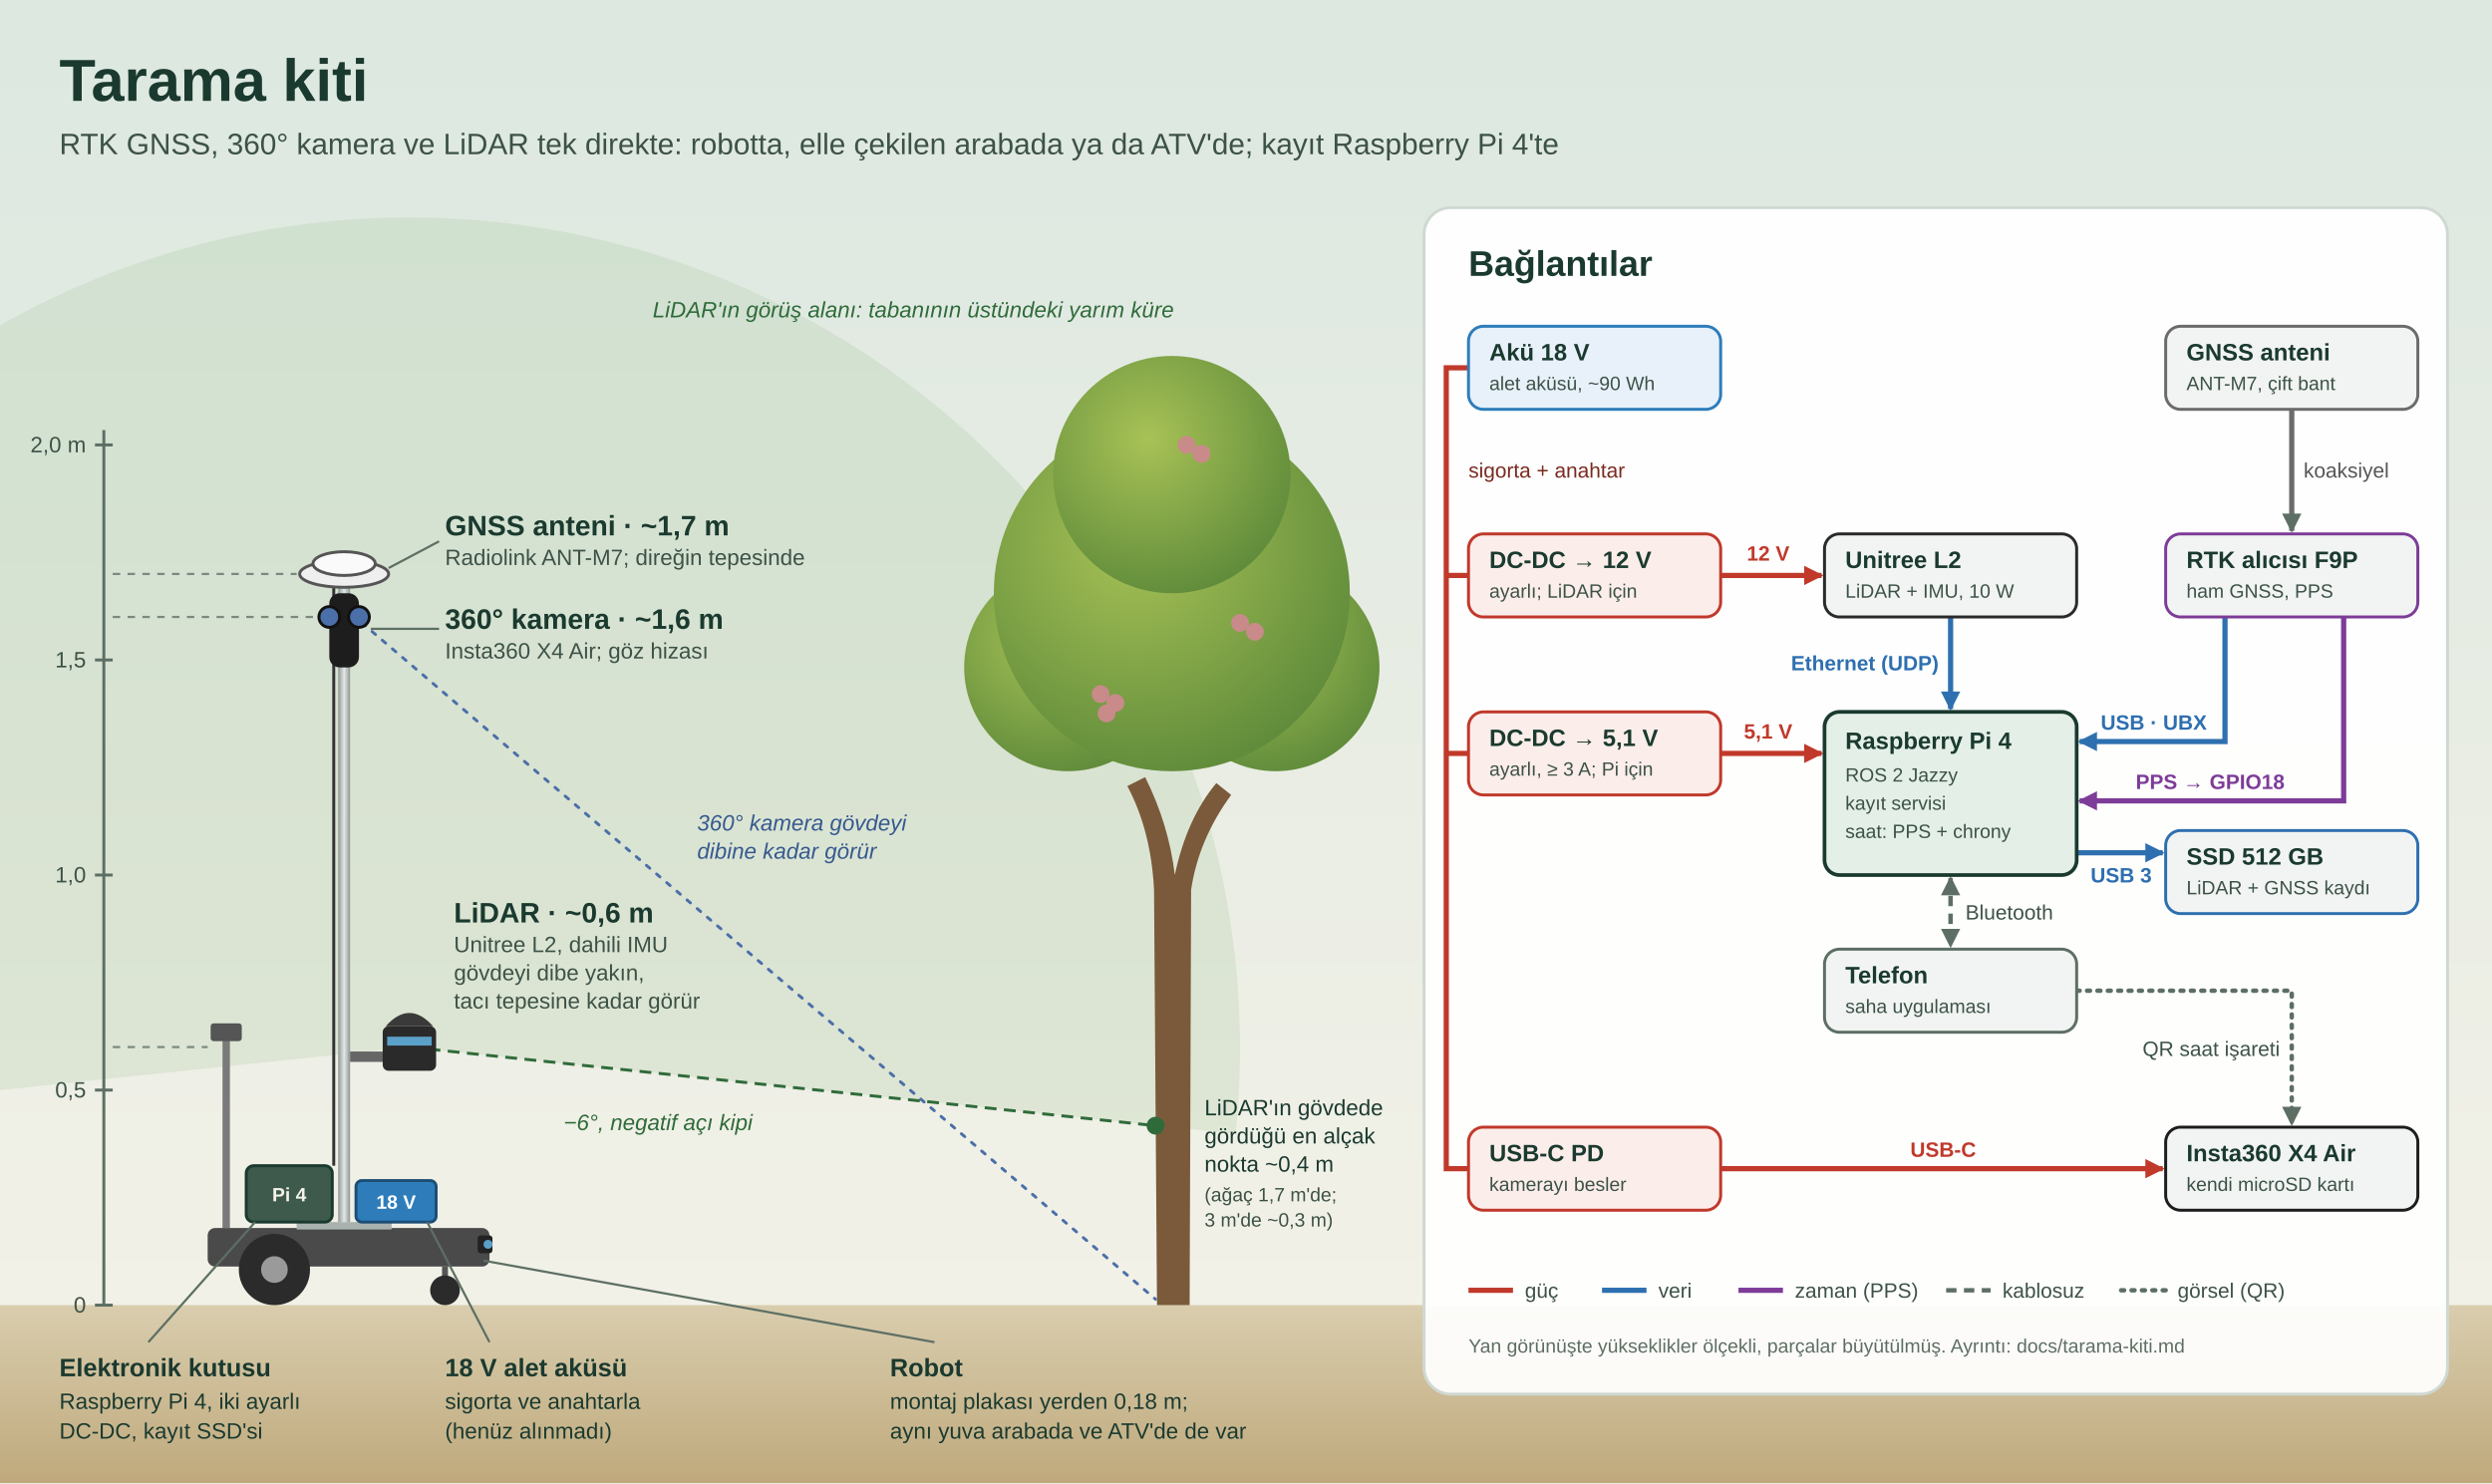
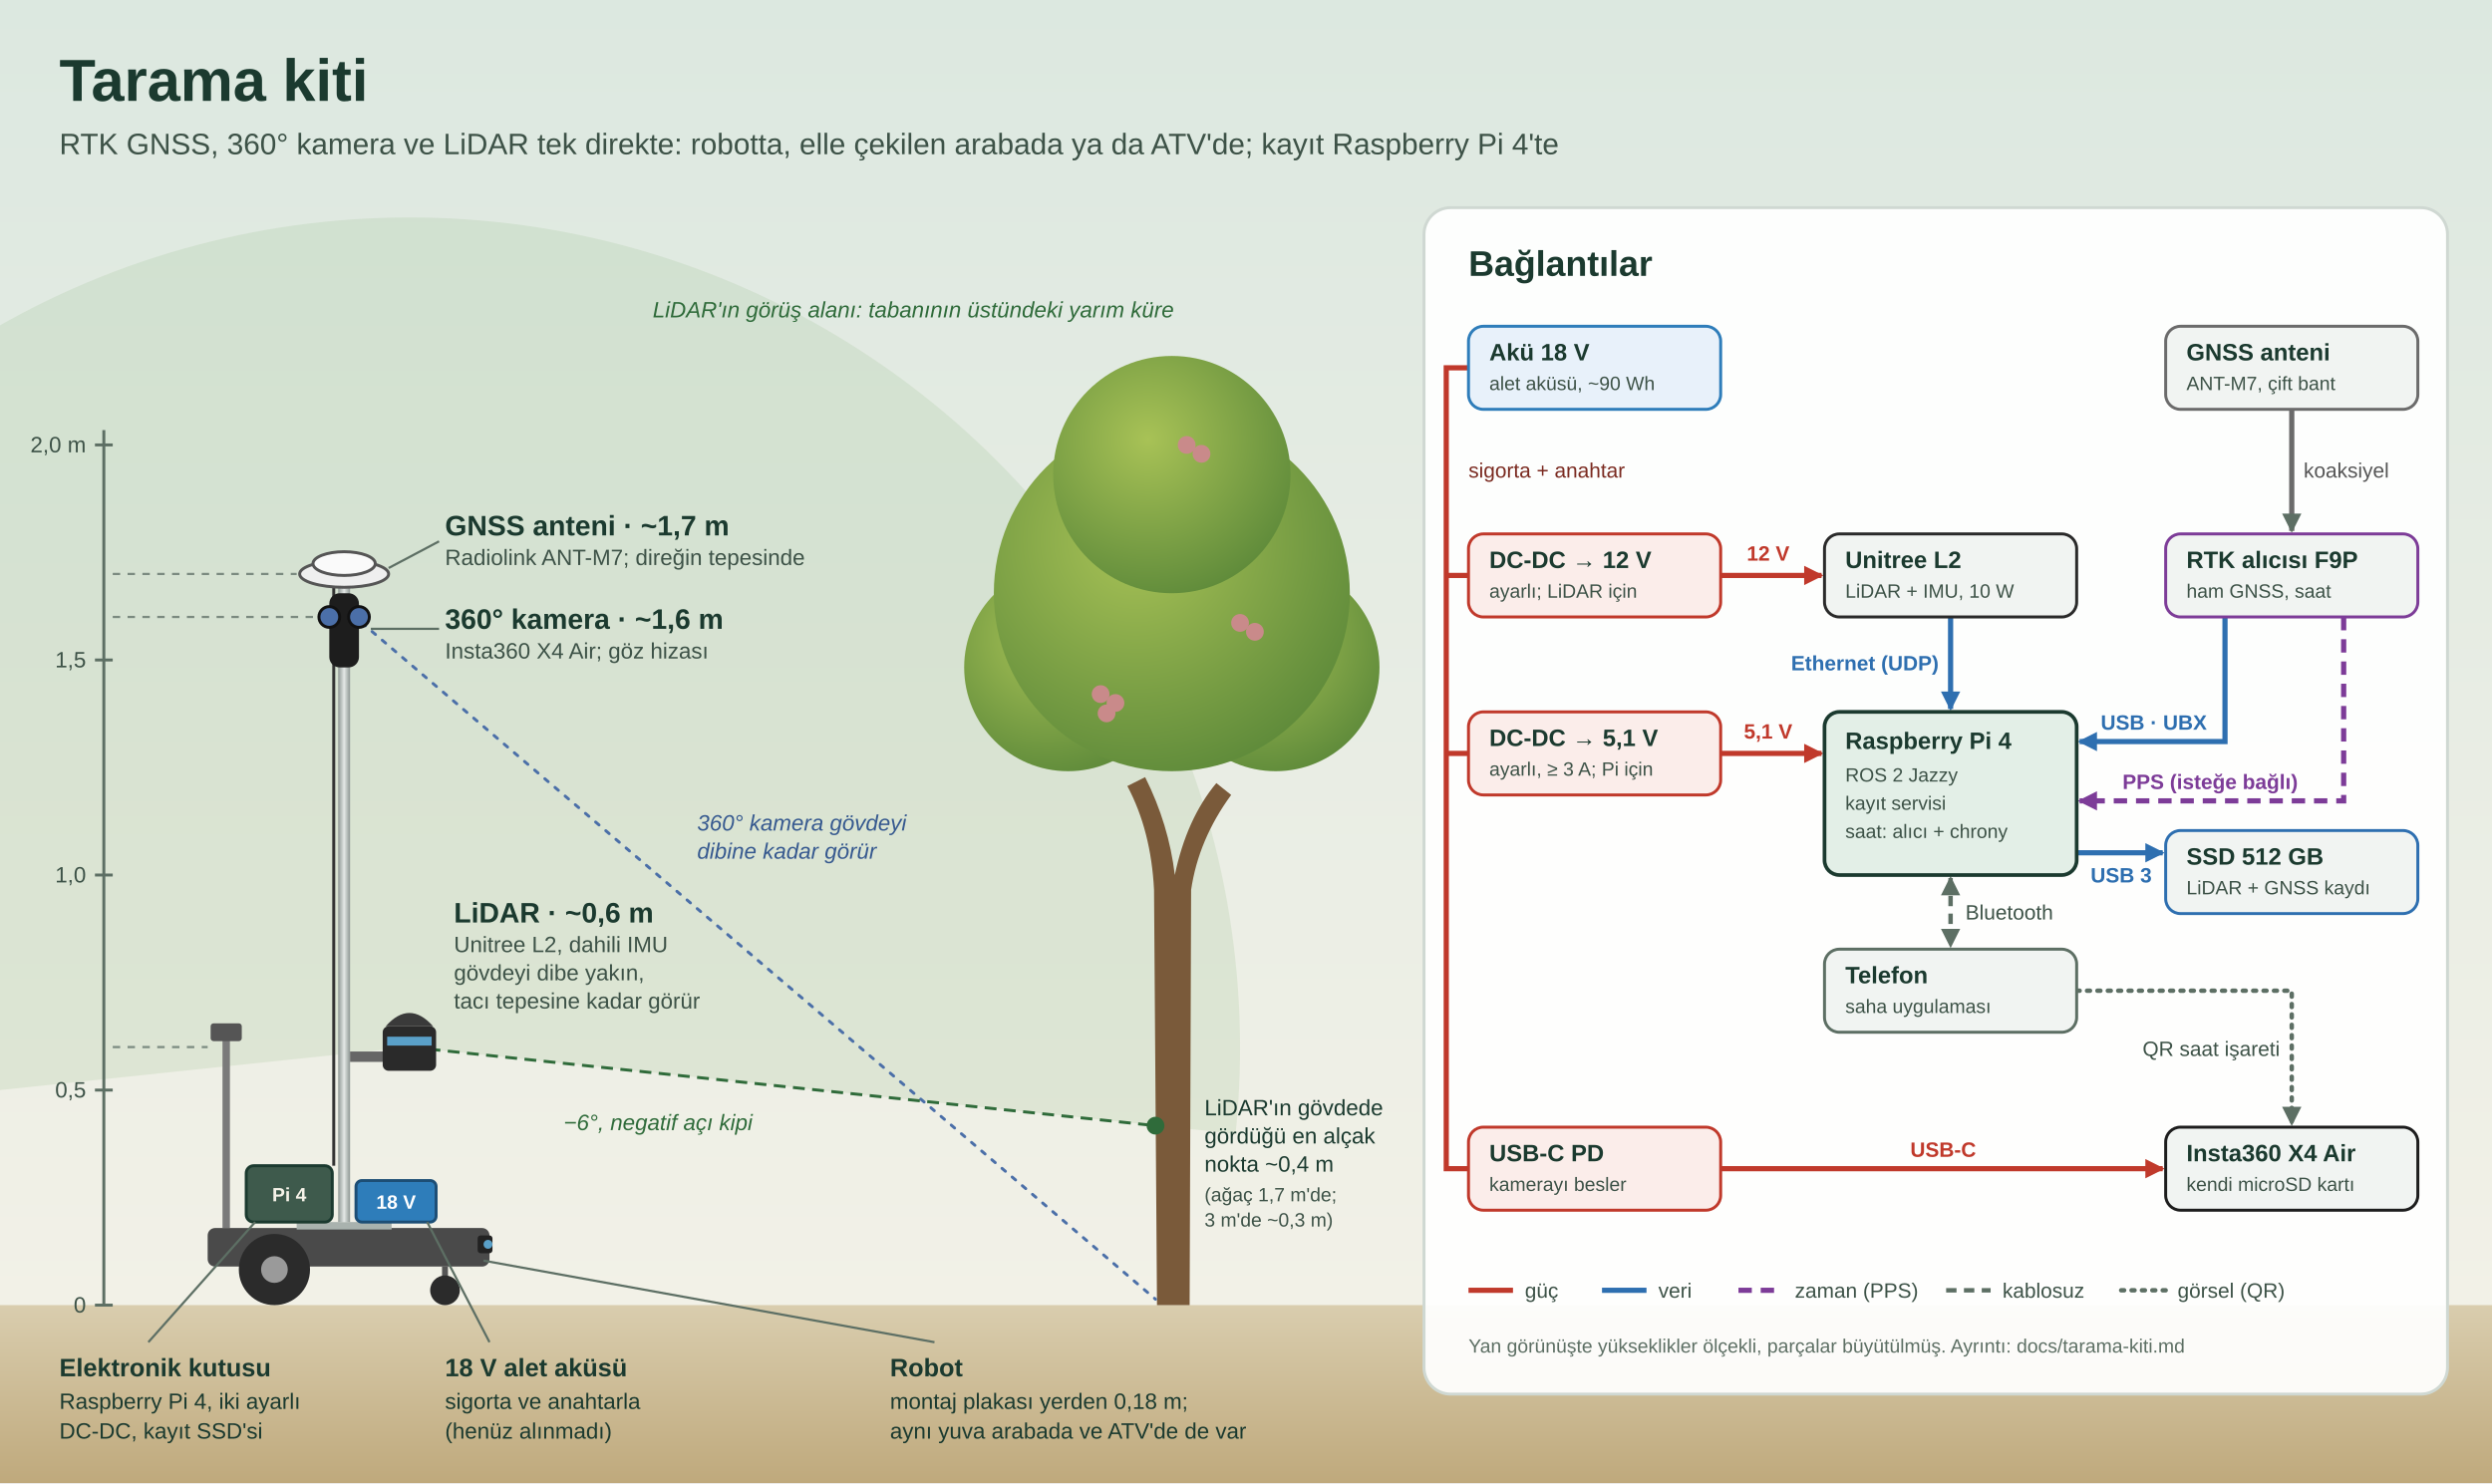
<svg xmlns="http://www.w3.org/2000/svg" viewBox="0 0 1680 1000" width="1680" height="1000" font-family="'DM Sans', Arial, sans-serif">
  <defs>
    <linearGradient id="sky" x1="0" y1="0" x2="0" y2="1">
      <stop offset="0" stop-color="#DCE8E0" />
      <stop offset="1" stop-color="#F5F2E8" />
    </linearGradient>
    <linearGradient id="soil" x1="0" y1="0" x2="0" y2="1">
      <stop offset="0" stop-color="#D9CDAE" />
      <stop offset="1" stop-color="#BFA97C" />
    </linearGradient>
    <linearGradient id="alu" x1="0" y1="0" x2="1" y2="0">
      <stop offset="0" stop-color="#8E9794" />
      <stop offset="0.5" stop-color="#E4E8E6" />
      <stop offset="1" stop-color="#8E9794" />
    </linearGradient>
    <radialGradient id="canopy" cx="0.4" cy="0.35" r="0.7">
      <stop offset="0" stop-color="#A8C256" />
      <stop offset="1" stop-color="#5E8A3A" />
    </radialGradient>
    <clipPath id="scene">
      <rect x="0" y="0" width="940" height="880" />
    </clipPath>
    <marker id="arrow-red" viewBox="0 0 10 10" refX="9" refY="5" markerUnits="userSpaceOnUse" markerWidth="13" markerHeight="13" orient="auto-start-reverse">
      <path d="M0 0 L10 5 L0 10 Z" fill="#C0392B" />
    </marker>
    <marker id="arrow-blue" viewBox="0 0 10 10" refX="9" refY="5" markerUnits="userSpaceOnUse" markerWidth="13" markerHeight="13" orient="auto-start-reverse">
      <path d="M0 0 L10 5 L0 10 Z" fill="#2E6FB0" />
    </marker>
    <marker id="arrow-purple" viewBox="0 0 10 10" refX="9" refY="5" markerUnits="userSpaceOnUse" markerWidth="13" markerHeight="13" orient="auto-start-reverse">
      <path d="M0 0 L10 5 L0 10 Z" fill="#7D3C98" />
    </marker>
    <marker id="arrow-grey" viewBox="0 0 10 10" refX="9" refY="5" markerUnits="userSpaceOnUse" markerWidth="13" markerHeight="13" orient="auto-start-reverse">
      <path d="M0 0 L10 5 L0 10 Z" fill="#5D6F64" />
    </marker>
  </defs>
  <rect width="1680" height="1000" fill="url(#sky)" />
  <rect y="880" width="1680" height="120" fill="url(#soil)" />
  <text x="40" y="68" font-size="40" font-weight="700" fill="#1B3A2F">Tarama kiti</text>
  <text x="40" y="104" font-size="20" fill="#3D5247">RTK GNSS, 360° kamera ve LiDAR tek direkte: robotta, elle çekilen arabada ya da ATV'de; kayıt Raspberry Pi 4'te</text>
  <g clip-path="url(#scene)">
    <path d="M276 706 L833 764.5 A560 560 0 1 0 -281 764.5 Z" fill="#6FA35A" opacity="0.13" />
  </g>
  <text x="440" y="214" font-size="15" font-style="italic" fill="#2F6B3A">LiDAR'ın görüş alanı: tabanının üstündeki yarım küre</text>
  <g stroke="#5D6F64" stroke-width="2" fill="#3D5247" font-size="15">
    <line x1="70" y1="880" x2="70" y2="290" />
    <line x1="64" y1="880" x2="76" y2="880" />
    <line x1="64" y1="735" x2="76" y2="735" />
    <line x1="64" y1="590" x2="76" y2="590" />
    <line x1="64" y1="445" x2="76" y2="445" />
    <line x1="64" y1="300" x2="76" y2="300" />
    <g stroke="none" text-anchor="end">
      <text x="58" y="885">0</text>
      <text x="58" y="740">0,5</text>
      <text x="58" y="595">1,0</text>
      <text x="58" y="450">1,5</text>
      <text x="58" y="305">2,0 m</text>
    </g>
  </g>
  <g stroke="#7B8A80" stroke-width="1.5" stroke-dasharray="5 5">
    <line x1="76" y1="387" x2="200" y2="387" />
    <line x1="76" y1="416" x2="214" y2="416" />
    <line x1="76" y1="706" x2="140" y2="706" />
  </g>
  <path d="M780 880 L778 600 Q776 560 760 530 L772 524 Q788 556 792 590 Q800 552 820 528 L830 536 Q808 566 803 600 L802 880 Z" fill="#7A5A3A" />
  <g fill="url(#canopy)">
    <circle cx="720" cy="450" r="70" />
    <circle cx="860" cy="450" r="70" />
    <circle cx="790" cy="400" r="120" />
    <circle cx="790" cy="320" r="80" />
  </g>
  <g fill="#C98A8A">
    <circle cx="742" cy="468" r="6" />
    <circle cx="752" cy="474" r="6" />
    <circle cx="746" cy="481" r="6" />
    <circle cx="836" cy="420" r="6" />
    <circle cx="846" cy="426" r="6" />
    <circle cx="800" cy="300" r="6" />
    <circle cx="810" cy="306" r="6" />
  </g>
  <line x1="244" y1="420" x2="779" y2="876" stroke="#4B6FA8" stroke-width="2" stroke-dasharray="3 6" stroke-linecap="round" />
  <text x="470" y="560" font-size="15" font-style="italic" fill="#36598F">360° kamera gövdeyi</text>
  <text x="470" y="579" font-size="15" font-style="italic" fill="#36598F">dibine kadar görür</text>
  <line x1="276" y1="706" x2="779" y2="759" stroke="#2F6B3A" stroke-width="2" stroke-dasharray="8 5" />
  <circle cx="779" cy="759" r="6" fill="#2F6B3A" />
  <text x="380" y="762" font-size="15" font-style="italic" fill="#2F6B3A">−6°, negatif açı kipi</text>
  <g font-size="15" fill="#1B3A2F">
    <text x="812" y="752">LiDAR'ın gövdede</text>
    <text x="812" y="771">gördüğü en alçak</text>
    <text x="812" y="790">nokta ~0,4 m</text>
  </g>
  <text x="812" y="810" font-size="13" fill="#3D5247">(ağaç 1,7 m'de;</text>
  <text x="812" y="827" font-size="13" fill="#3D5247">3 m'de ~0,3 m)</text>
  <rect x="150" y="700" width="5" height="128" fill="#7A7A7A" />
  <rect x="142" y="690" width="21" height="12" rx="2" fill="#555" />
  <rect x="140" y="828" width="190" height="26" rx="5" fill="#4A4A4A" />
  <rect x="200" y="824" width="64" height="5" fill="#A9B2AE" />
  <rect x="322" y="833" width="10" height="12" rx="2" fill="#222" />
  <circle cx="329" cy="839" r="3" fill="#5AA0C8" />
  <circle cx="185" cy="856" r="24" fill="#2B2B2B" />
  <circle cx="185" cy="856" r="9" fill="#9A9A9A" />
  <line x1="300" y1="854" x2="300" y2="862" stroke="#555" stroke-width="4" />
  <circle cx="300" cy="870" r="10" fill="#2B2B2B" />
  <rect x="166" y="786" width="58" height="38" rx="5" fill="#3E5A4C" stroke="#1B3A2F" stroke-width="2" />
  <text x="195" y="810" font-size="13" font-weight="700" fill="#F5F2E8" text-anchor="middle">Pi 4</text>
  <rect x="240" y="796" width="54" height="28" rx="4" fill="#2E7DBA" stroke="#1D4E75" stroke-width="2" />
  <text x="267" y="815" font-size="13" font-weight="700" fill="#FFFFFF" text-anchor="middle">18 V</text>
  <rect x="228" y="386" width="8" height="438" fill="url(#alu)" />
  <line x1="225" y1="392" x2="225" y2="786" stroke="#333" stroke-width="2" />
  <ellipse cx="232" cy="387" rx="30" ry="9" fill="#EFEFEF" stroke="#555" stroke-width="2" />
  <ellipse cx="232" cy="380" rx="21" ry="8" fill="#FAFAFA" stroke="#555" stroke-width="2" />
  <rect x="222" y="400" width="20" height="50" rx="7" fill="#1D1D1D" />
  <circle cx="222" cy="416" r="7" fill="#4B6FA8" stroke="#111" stroke-width="2" />
  <circle cx="242" cy="416" r="7" fill="#4B6FA8" stroke="#111" stroke-width="2" />
  <rect x="236" y="709" width="24" height="7" fill="#666" />
  <path d="M260 692 Q276 674 292 692 Z" fill="#3A3A3A" />
  <rect x="258" y="692" width="36" height="30" rx="4" fill="#2A2A2A" />
  <rect x="261" y="699" width="30" height="6" fill="#5AA0C8" />
  <g fill="#1B3A2F">
    <line x1="262" y1="383" x2="296" y2="365" stroke="#5D6F64" stroke-width="1.5" />
    <text x="300" y="361" font-size="19" font-weight="700">GNSS anteni · ~1,7 m</text>
    <text x="300" y="381" font-size="15" fill="#3D5247">Radiolink ANT-M7; direğin tepesinde</text>
    <line x1="250" y1="424" x2="296" y2="424" stroke="#5D6F64" stroke-width="1.5" />
    <text x="300" y="424" font-size="19" font-weight="700">360° kamera · ~1,6 m</text>
    <text x="300" y="444" font-size="15" fill="#3D5247">Insta360 X4 Air; göz hizası</text>
    <text x="306" y="622" font-size="19" font-weight="700">LiDAR · ~0,6 m</text>
    <text x="306" y="642" font-size="15" fill="#3D5247">Unitree L2, dahili IMU</text>
    <text x="306" y="661" font-size="15" fill="#3D5247">gövdeyi dibe yakın,</text>
    <text x="306" y="680" font-size="15" fill="#3D5247">tacı tepesine kadar görür</text>
  </g>
  <g stroke="#5D6F64" stroke-width="1.5">
    <line x1="172" y1="824" x2="100" y2="905" />
    <line x1="288" y1="824" x2="330" y2="905" />
    <line x1="326" y1="850" x2="630" y2="905" />
  </g>
  <g fill="#1B3A2F" font-size="15">
    <text x="40" y="928" font-size="17" font-weight="700">Elektronik kutusu</text>
    <text x="40" y="950">Raspberry Pi 4, iki ayarlı</text>
    <text x="40" y="970">DC-DC, kayıt SSD'si</text>
    <text x="300" y="928" font-size="17" font-weight="700">18 V alet aküsü</text>
    <text x="300" y="950">sigorta ve anahtarla</text>
    <text x="300" y="970">(henüz alınmadı)</text>
    <text x="600" y="928" font-size="17" font-weight="700">Robot</text>
    <text x="600" y="950">montaj plakası yerden 0,18 m;</text>
    <text x="600" y="970">aynı yuva arabada ve ATV'de de var</text>
  </g>
  <rect x="960" y="140" width="690" height="800" rx="18" fill="#FFFFFF" fill-opacity="0.93" stroke="#CFD8D2" stroke-width="2" />
  <text x="990" y="186" font-size="24" font-weight="700" fill="#1B3A2F">Bağlantılar</text>
  <g fill="none" stroke="#C0392B" stroke-width="3.5">
    <path d="M990 248 H975 V788 H990" />
    <path d="M975 388 H990" />
    <path d="M975 508 H990" />
    <path d="M1160 388 H1228" marker-end="url(#arrow-red)" />
    <path d="M1160 508 H1228" marker-end="url(#arrow-red)" />
    <path d="M1160 788 H1458" marker-end="url(#arrow-red)" />
  </g>
  <g fill="#C0392B" font-size="14" font-weight="700">
    <text x="1192" y="378" text-anchor="middle">12 V</text>
    <text x="1192" y="498" text-anchor="middle">5,1 V</text>
    <text x="1310" y="780" text-anchor="middle">USB-C</text>
    <text x="990" y="322" font-weight="400" fill="#7A2A20">sigorta + anahtar</text>
  </g>
  <g fill="none" stroke="#2E6FB0" stroke-width="3.5">
    <path d="M1315 416 V478" marker-end="url(#arrow-blue)" />
    <path d="M1500 416 V500 H1402" marker-end="url(#arrow-blue)" />
    <path d="M1400 575 H1458" marker-end="url(#arrow-blue)" />
  </g>
  <g fill="#2E6FB0" font-size="14" font-weight="700">
    <text x="1307" y="452" text-anchor="end">Ethernet (UDP)</text>
    <text x="1452" y="492" text-anchor="middle">USB · UBX</text>
    <text x="1430" y="595" text-anchor="middle">USB 3</text>
  </g>
  <path d="M1545 276 V358" fill="none" stroke="#6B6B6B" stroke-width="3.5" marker-end="url(#arrow-grey)" />
  <text x="1553" y="322" font-size="14" fill="#555">koaksiyel</text>
-   <path d="M1580 416 V540 H1402" fill="none" stroke="#7D3C98" stroke-width="3.5" marker-end="url(#arrow-purple)" />
-   <text x="1490" y="532" font-size="14" font-weight="700" fill="#7D3C98" text-anchor="middle">PPS → GPIO18</text>
+   <path d="M1580 416 V540 H1402" fill="none" stroke="#7D3C98" stroke-width="3.5" stroke-dasharray="9 6" marker-end="url(#arrow-purple)" />
+   <text x="1490" y="532" font-size="14" font-weight="700" fill="#7D3C98" text-anchor="middle">PPS (isteğe bağlı)</text>
  <path d="M1315 592 V638" fill="none" stroke="#5D6F64" stroke-width="3" stroke-dasharray="7 5" marker-start="url(#arrow-grey)" marker-end="url(#arrow-grey)" />
  <text x="1325" y="620" font-size="14" fill="#3D5247">Bluetooth</text>
  <path d="M1400 668 H1545 V758" fill="none" stroke="#5D6F64" stroke-width="3" stroke-dasharray="2 5" stroke-linecap="round" marker-end="url(#arrow-grey)" />
  <text x="1537" y="712" font-size="14" fill="#3D5247" text-anchor="end">QR saat işareti</text>
  <g font-size="13" fill="#3D5247">
    <rect x="990" y="220" width="170" height="56" rx="10" fill="#E8F1FA" stroke="#2E7DBA" stroke-width="2" />
    <text x="1004" y="243" font-size="16" font-weight="700" fill="#1B3A2F">Akü 18 V</text>
    <text x="1004" y="263">alet aküsü, ~90 Wh</text>
    <rect x="990" y="360" width="170" height="56" rx="10" fill="#FBEDEA" stroke="#C0392B" stroke-width="2" />
    <text x="1004" y="383" font-size="16" font-weight="700" fill="#1B3A2F">DC-DC → 12 V</text>
    <text x="1004" y="403">ayarlı; LiDAR için</text>
    <rect x="990" y="480" width="170" height="56" rx="10" fill="#FBEDEA" stroke="#C0392B" stroke-width="2" />
    <text x="1004" y="503" font-size="16" font-weight="700" fill="#1B3A2F">DC-DC → 5,1 V</text>
    <text x="1004" y="523">ayarlı, ≥ 3 A; Pi için</text>
    <rect x="990" y="760" width="170" height="56" rx="10" fill="#FBEDEA" stroke="#C0392B" stroke-width="2" />
    <text x="1004" y="783" font-size="16" font-weight="700" fill="#1B3A2F">USB-C PD</text>
    <text x="1004" y="803">kamerayı besler</text>
    <rect x="1230" y="360" width="170" height="56" rx="10" fill="#F1F4F2" stroke="#2A2A2A" stroke-width="2" />
    <text x="1244" y="383" font-size="16" font-weight="700" fill="#1B3A2F">Unitree L2</text>
    <text x="1244" y="403">LiDAR + IMU, 10 W</text>
    <rect x="1230" y="480" width="170" height="110" rx="10" fill="#E3EFE7" stroke="#1B3A2F" stroke-width="2.5" />
    <text x="1244" y="505" font-size="16" font-weight="700" fill="#1B3A2F">Raspberry Pi 4</text>
    <text x="1244" y="527">ROS 2 Jazzy</text>
    <text x="1244" y="546">kayıt servisi</text>
-     <text x="1244" y="565">saat: PPS + chrony</text>
+     <text x="1244" y="565">saat: alıcı + chrony</text>
    <rect x="1230" y="640" width="170" height="56" rx="10" fill="#F1F4F2" stroke="#5D6F64" stroke-width="2" />
    <text x="1244" y="663" font-size="16" font-weight="700" fill="#1B3A2F">Telefon</text>
    <text x="1244" y="683">saha uygulaması</text>
    <rect x="1460" y="220" width="170" height="56" rx="10" fill="#F1F4F2" stroke="#6B6B6B" stroke-width="2" />
    <text x="1474" y="243" font-size="16" font-weight="700" fill="#1B3A2F">GNSS anteni</text>
    <text x="1474" y="263">ANT-M7, çift bant</text>
    <rect x="1460" y="360" width="170" height="56" rx="10" fill="#F1F4F2" stroke="#7D3C98" stroke-width="2" />
    <text x="1474" y="383" font-size="16" font-weight="700" fill="#1B3A2F">RTK alıcısı F9P</text>
-     <text x="1474" y="403">ham GNSS, PPS</text>
+     <text x="1474" y="403">ham GNSS, saat</text>
    <rect x="1460" y="560" width="170" height="56" rx="10" fill="#F1F4F2" stroke="#2E6FB0" stroke-width="2" />
    <text x="1474" y="583" font-size="16" font-weight="700" fill="#1B3A2F">SSD 512 GB</text>
    <text x="1474" y="603">LiDAR + GNSS kaydı</text>
    <rect x="1460" y="760" width="170" height="56" rx="10" fill="#F1F4F2" stroke="#1D1D1D" stroke-width="2" />
    <text x="1474" y="783" font-size="16" font-weight="700" fill="#1B3A2F">Insta360 X4 Air</text>
    <text x="1474" y="803">kendi microSD kartı</text>
  </g>
  <g font-size="14" fill="#3D5247">
    <line x1="990" y1="870" x2="1020" y2="870" stroke="#C0392B" stroke-width="3.5" />
    <text x="1028" y="875">güç</text>
    <line x1="1080" y1="870" x2="1110" y2="870" stroke="#2E6FB0" stroke-width="3.5" />
    <text x="1118" y="875">veri</text>
-     <line x1="1172" y1="870" x2="1202" y2="870" stroke="#7D3C98" stroke-width="3.5" />
+     <line x1="1172" y1="870" x2="1202" y2="870" stroke="#7D3C98" stroke-width="3.5" stroke-dasharray="9 6" />
    <text x="1210" y="875">zaman (PPS)</text>
    <line x1="1312" y1="870" x2="1342" y2="870" stroke="#5D6F64" stroke-width="3" stroke-dasharray="7 5" />
    <text x="1350" y="875">kablosuz</text>
    <line x1="1430" y1="870" x2="1460" y2="870" stroke="#5D6F64" stroke-width="3" stroke-dasharray="2 5" stroke-linecap="round" />
    <text x="1468" y="875">görsel (QR)</text>
    <text x="990" y="912" font-size="13" fill="#5D6F64">Yan görünüşte yükseklikler ölçekli, parçalar büyütülmüş. Ayrıntı: docs/tarama-kiti.md</text>
  </g>
</svg>
